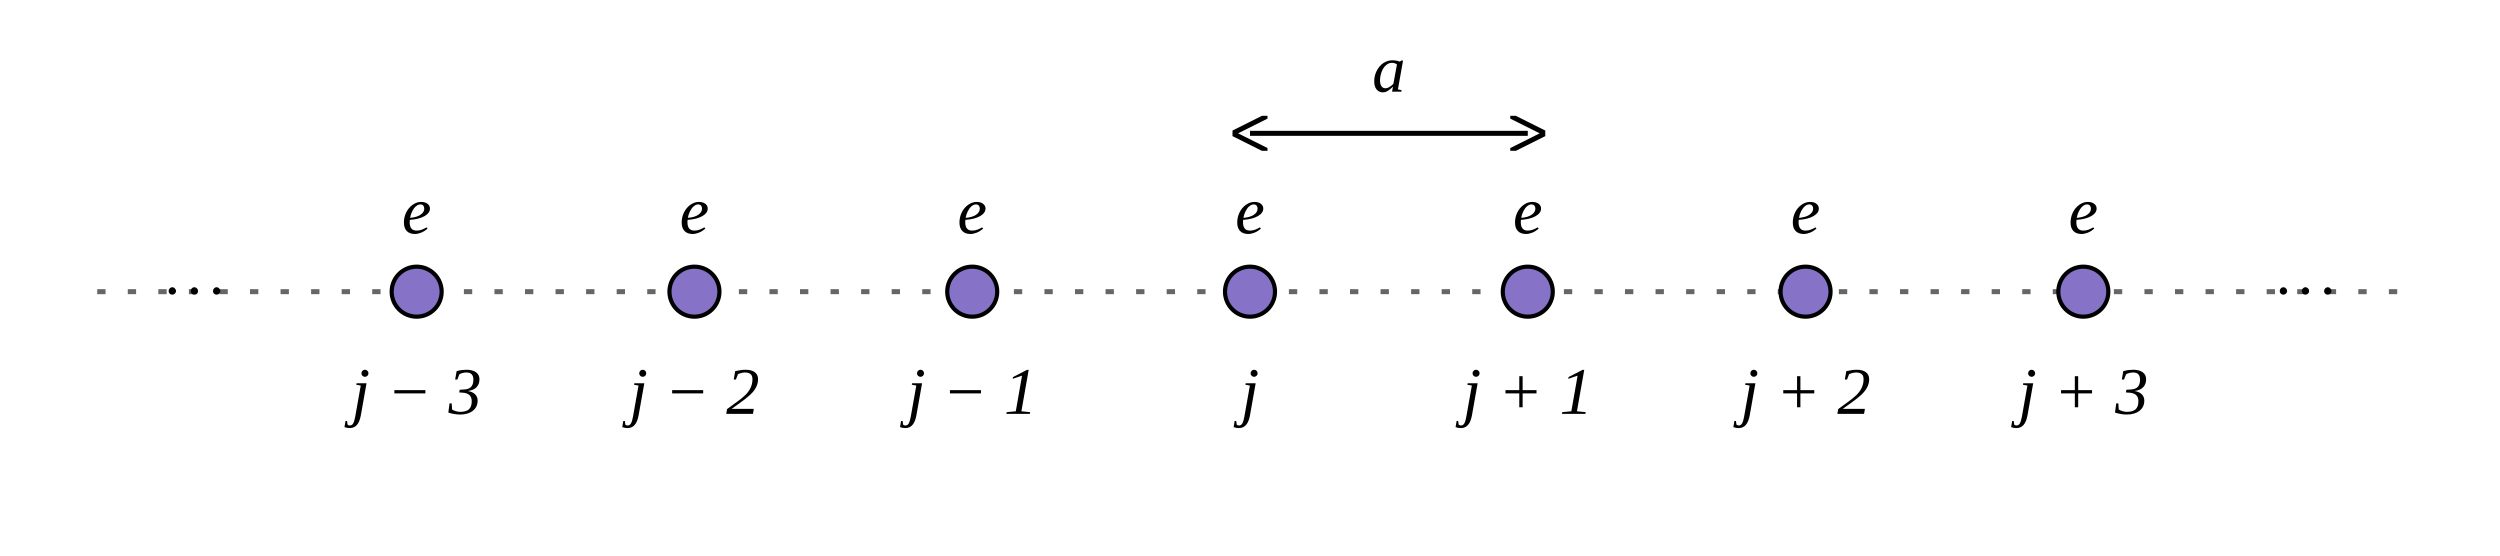
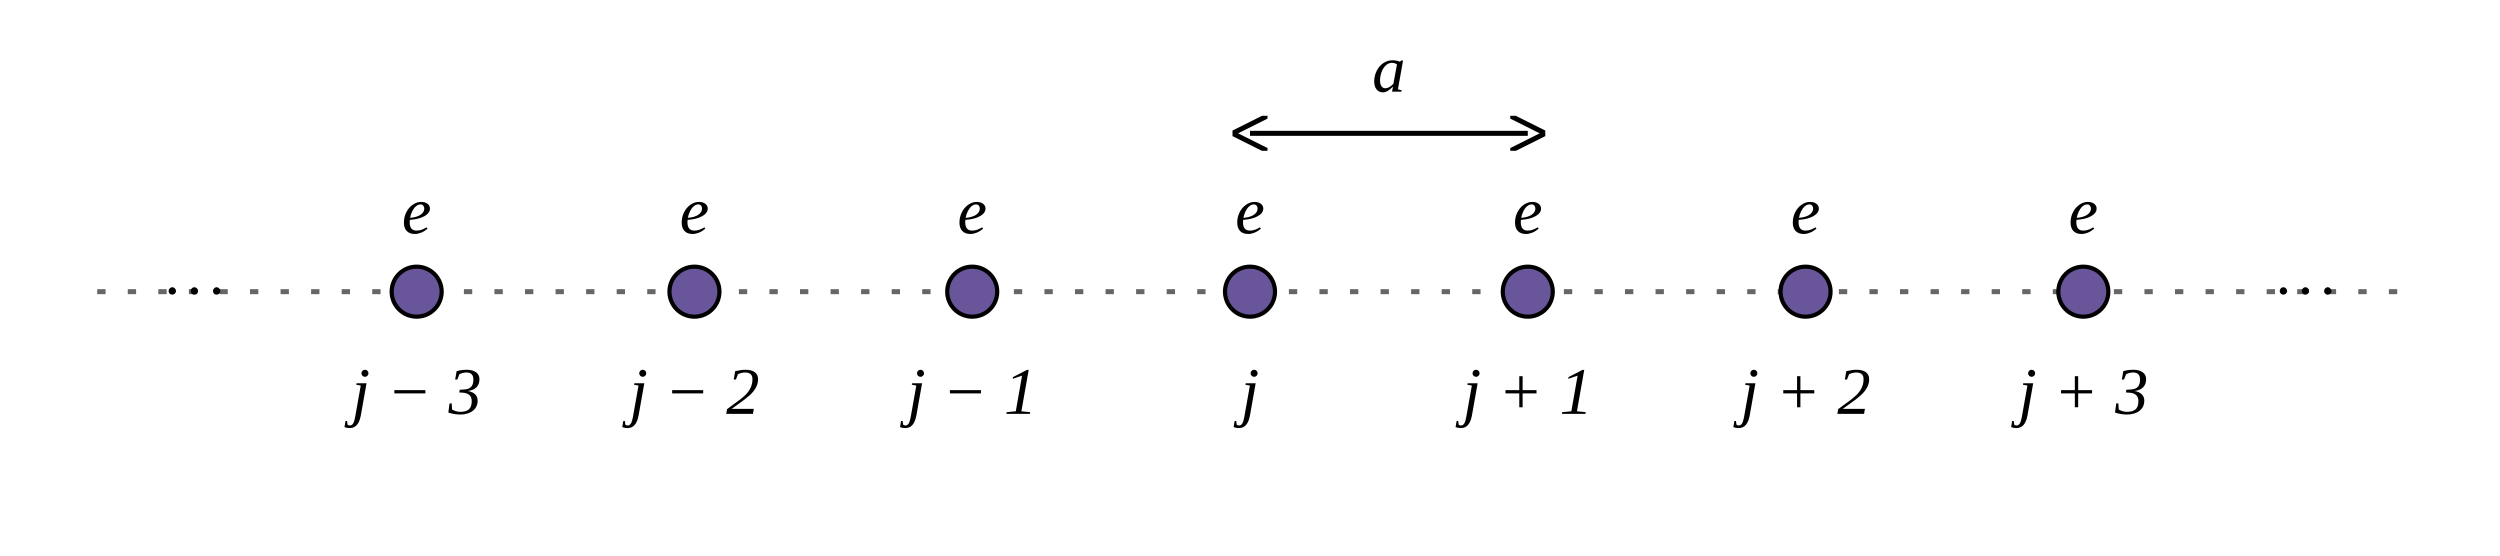
- <svg xmlns="http://www.w3.org/2000/svg" viewBox="0 0 900 200" role="img" aria-labelledby="title desc">
-   <style>text{fill:currentColor;font-family:Georgia,'Times New Roman',serif;font-size:24px} .line{stroke:currentColor;fill:none;stroke-width:1.8}.particle{fill:var(--weekly-figure-particle,#8672c6);stroke:currentColor;stroke-width:1.5}</style>
+ <svg xmlns="http://www.w3.org/2000/svg" fill="currentColor" font-family="Georgia,'Times New Roman',serif" font-size="24" viewBox="0 0 900 200" role="img" aria-labelledby="title desc">
  <defs>
    <marker id="arrow" markerWidth="7" markerHeight="7" refX="3.5" refY="3.5" orient="auto-start-reverse">
      <path d="M0 0 7 3.5 0 7" fill="none" stroke="currentColor" stroke-width="1" />
    </marker>
  </defs>
-   <path d="M35 105H865" class="line" stroke-dasharray="3 8" opacity=".6" />
-   <circle cx="150" cy="105" r="9" class="particle" />
+   <path d="M35 105H865" fill="none" stroke="currentColor" stroke-width="1.8" stroke-dasharray="3 8" opacity=".6" />
+   <circle cx="150" cy="105" r="9" fill="var(--monthly-figure-accent,#69559a)" stroke="currentColor" stroke-width="1.5" />
  <text x="150" y="84" text-anchor="middle" font-style="italic">e</text>
  <text x="150" y="149" text-anchor="middle" font-style="italic">j − 3</text>
-   <circle cx="250" cy="105" r="9" class="particle" />
+   <circle cx="250" cy="105" r="9" fill="var(--monthly-figure-accent,#69559a)" stroke="currentColor" stroke-width="1.5" />
  <text x="250" y="84" text-anchor="middle" font-style="italic">e</text>
  <text x="250" y="149" text-anchor="middle" font-style="italic">j − 2</text>
-   <circle cx="350" cy="105" r="9" class="particle" />
+   <circle cx="350" cy="105" r="9" fill="var(--monthly-figure-accent,#69559a)" stroke="currentColor" stroke-width="1.5" />
  <text x="350" y="84" text-anchor="middle" font-style="italic">e</text>
  <text x="350" y="149" text-anchor="middle" font-style="italic">j − 1</text>
-   <circle cx="450" cy="105" r="9" class="particle" />
+   <circle cx="450" cy="105" r="9" fill="var(--monthly-figure-accent,#69559a)" stroke="currentColor" stroke-width="1.5" />
  <text x="450" y="84" text-anchor="middle" font-style="italic">e</text>
  <text x="450" y="149" text-anchor="middle" font-style="italic">j</text>
-   <circle cx="550" cy="105" r="9" class="particle" />
+   <circle cx="550" cy="105" r="9" fill="var(--monthly-figure-accent,#69559a)" stroke="currentColor" stroke-width="1.5" />
  <text x="550" y="84" text-anchor="middle" font-style="italic">e</text>
  <text x="550" y="149" text-anchor="middle" font-style="italic">j + 1</text>
-   <circle cx="650" cy="105" r="9" class="particle" />
+   <circle cx="650" cy="105" r="9" fill="var(--monthly-figure-accent,#69559a)" stroke="currentColor" stroke-width="1.5" />
  <text x="650" y="84" text-anchor="middle" font-style="italic">e</text>
  <text x="650" y="149" text-anchor="middle" font-style="italic">j + 2</text>
-   <circle cx="750" cy="105" r="9" class="particle" />
+   <circle cx="750" cy="105" r="9" fill="var(--monthly-figure-accent,#69559a)" stroke="currentColor" stroke-width="1.5" />
  <text x="750" y="84" text-anchor="middle" font-style="italic">e</text>
  <text x="750" y="149" text-anchor="middle" font-style="italic">j + 3</text>
-   <path d="M450 48H550" class="line" marker-start="url(#arrow)" marker-end="url(#arrow)" />
+   <path d="M450 48H550" fill="none" stroke="currentColor" stroke-width="1.8" marker-start="url(#arrow)" marker-end="url(#arrow)" />
  <text x="500" y="33" text-anchor="middle" font-style="italic">a</text>
  <text x="70" y="111" text-anchor="middle">⋯</text>
  <text x="830" y="111" text-anchor="middle">⋯</text>
</svg>
